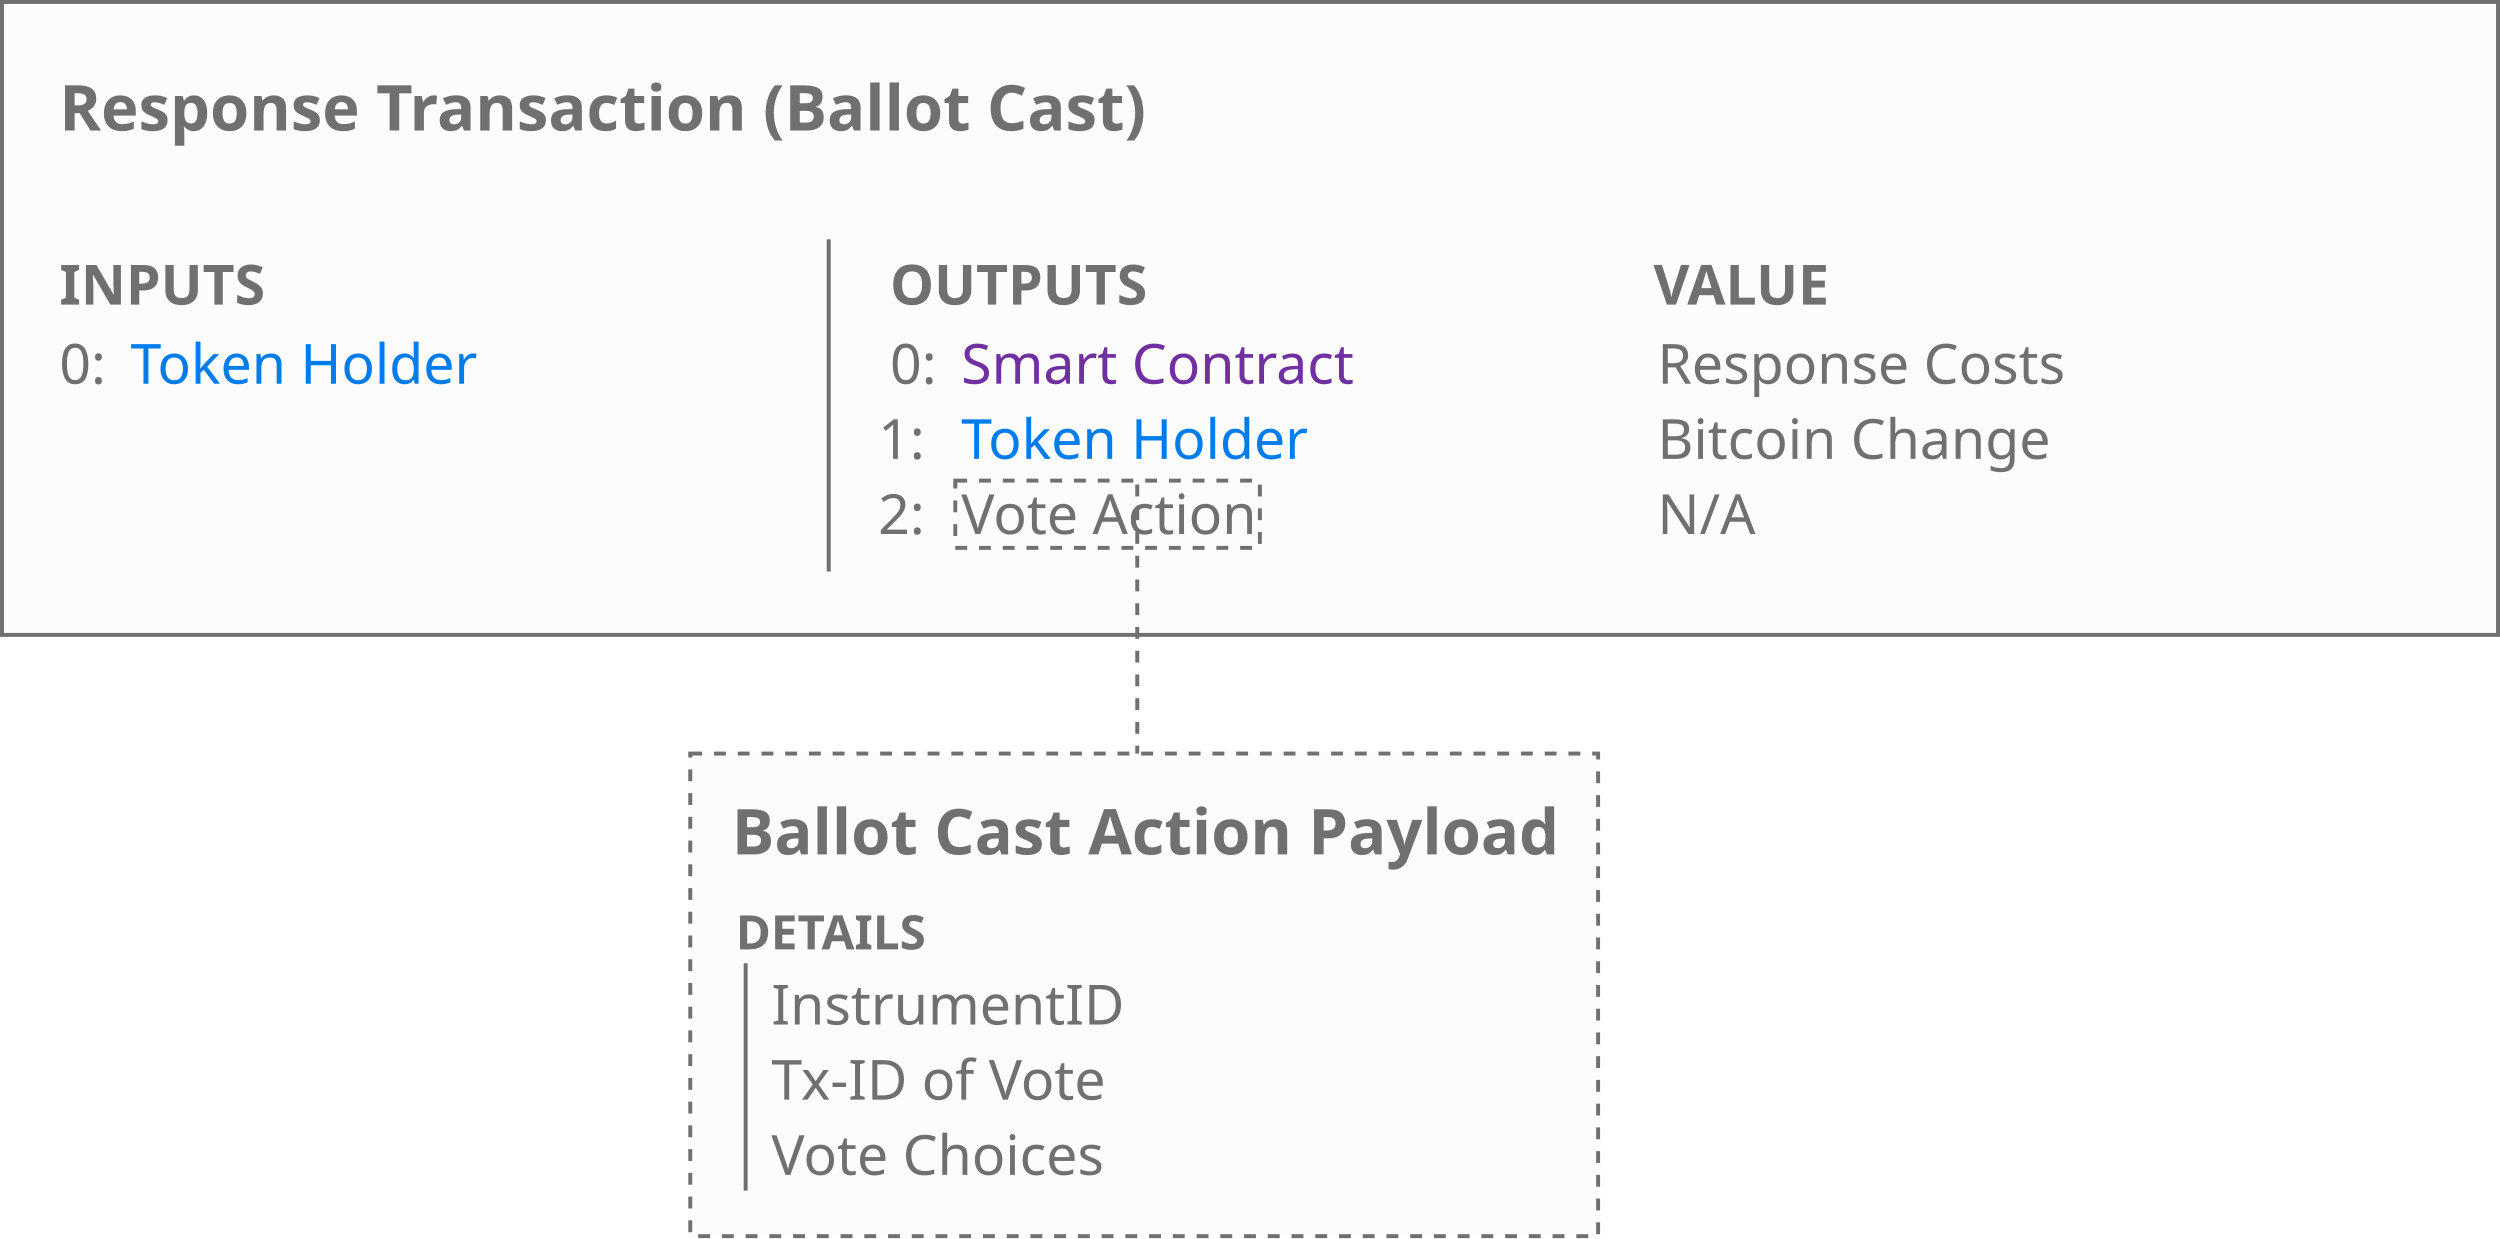
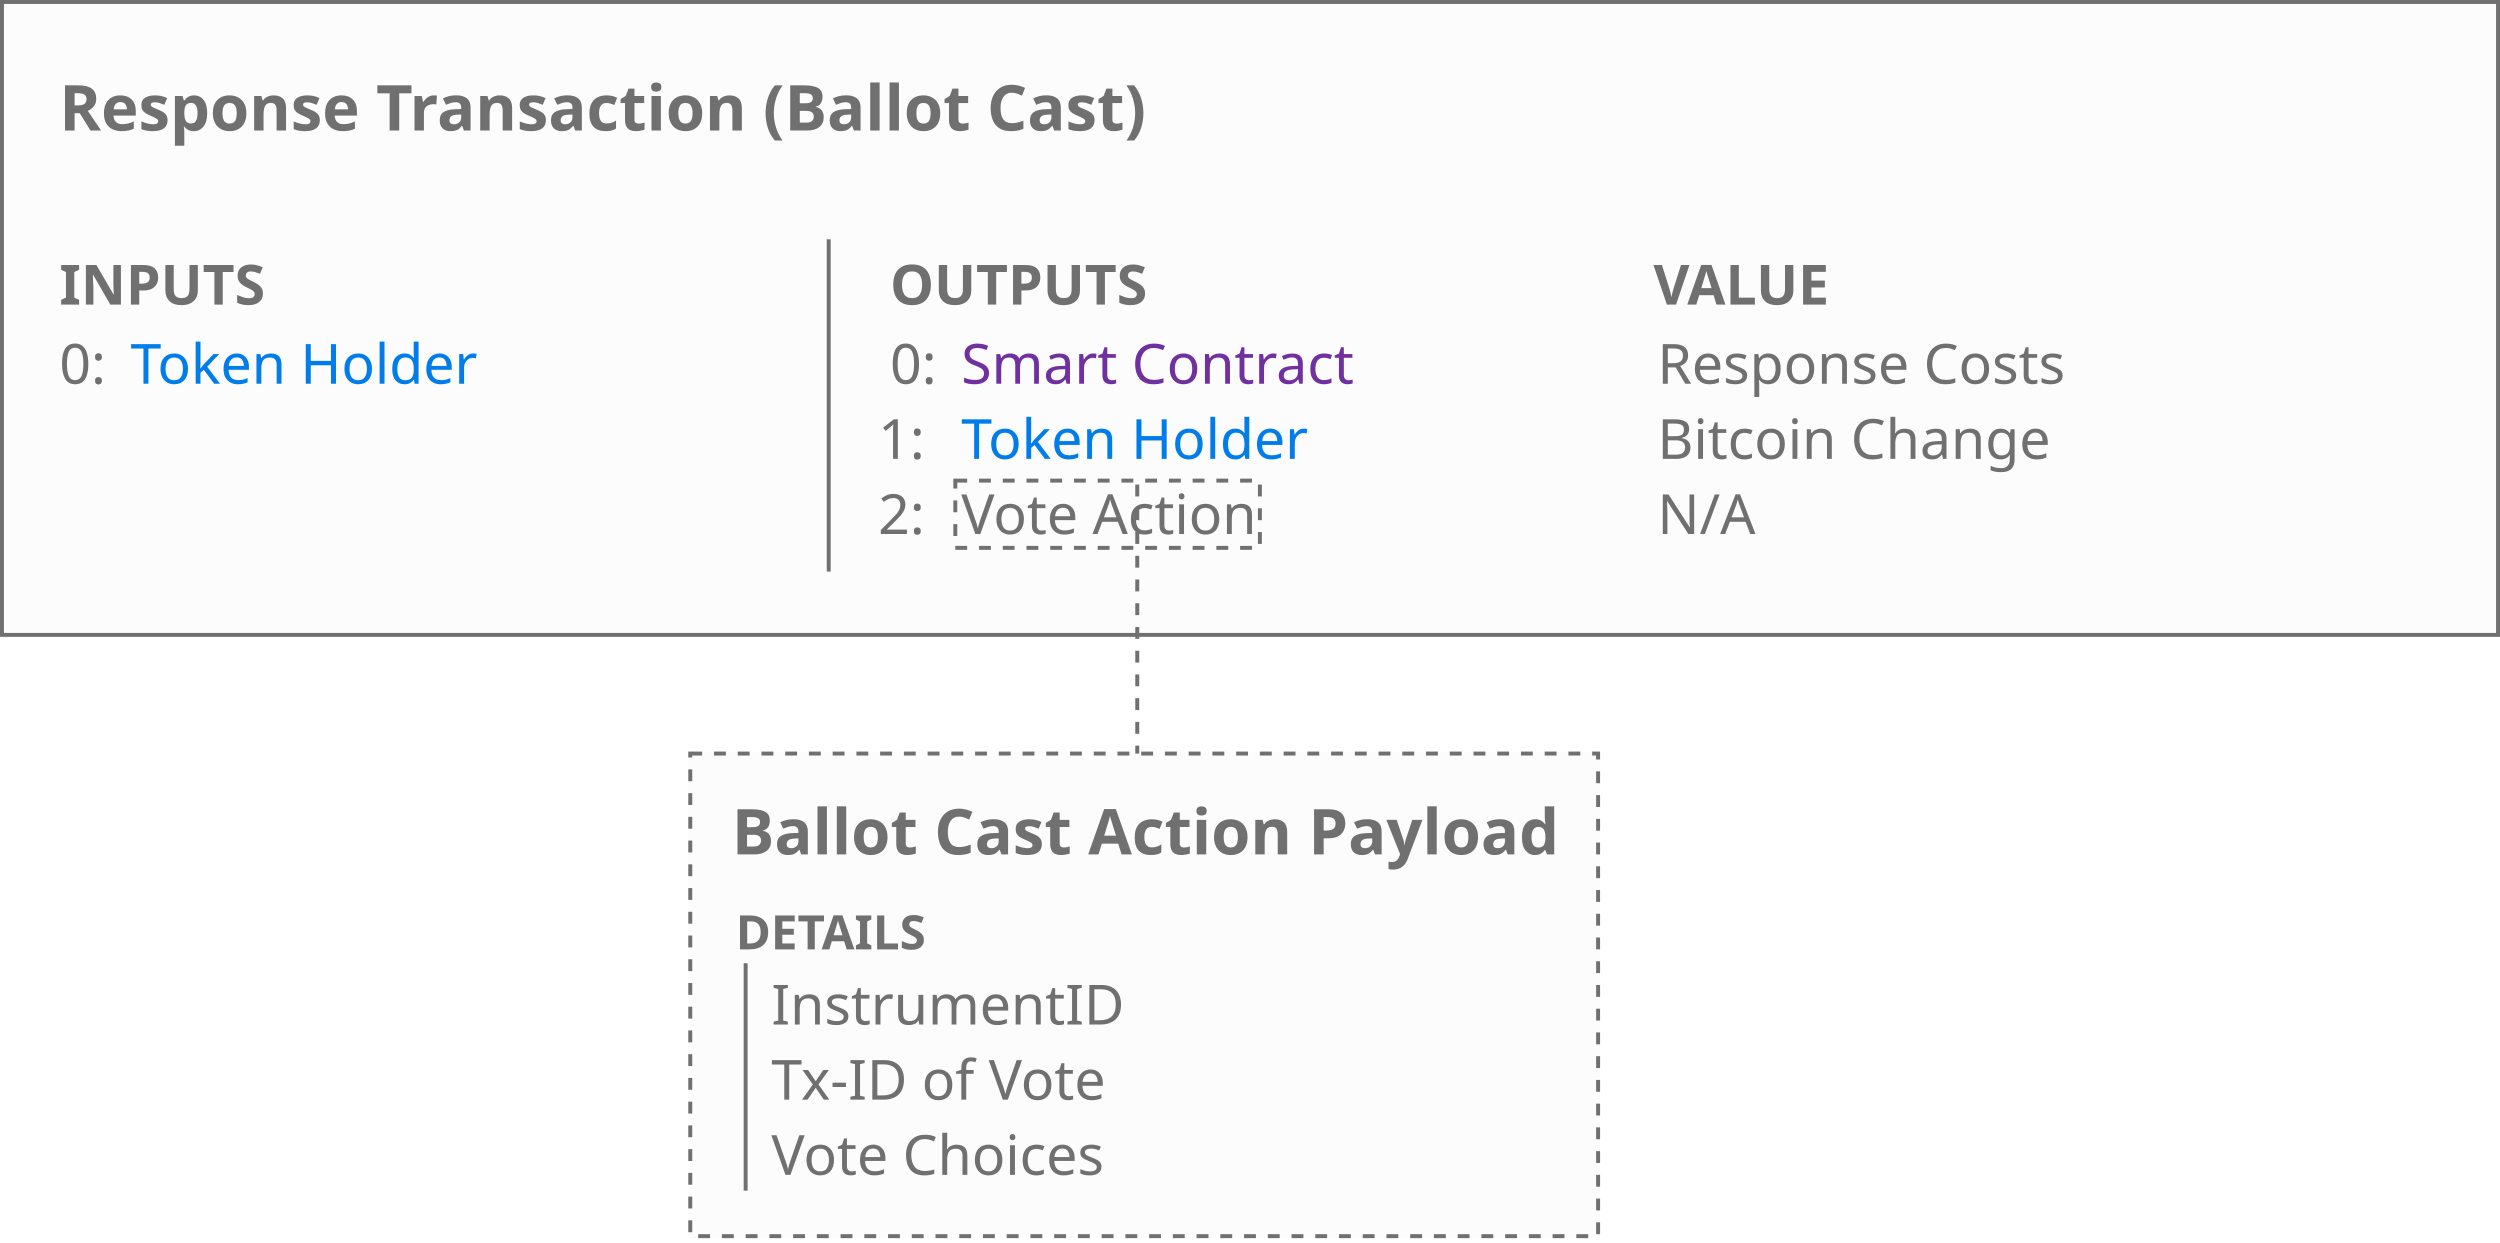
- <svg xmlns="http://www.w3.org/2000/svg" width="632" height="313" viewBox="0 0 632 313">
-   <g id="ballot-cast-action" transform="translate(-2208 5718)">
-     <g id="Rectangle_270" data-name="Rectangle 270" transform="translate(2382 -5528)" fill="#fcfcfc" stroke="#707070" stroke-width="1" stroke-dasharray="3">
-       <rect width="230.499" height="123" stroke="none" />
-       <rect x="0.5" y="0.5" width="229.499" height="122" fill="none" />
+ <svg xmlns="http://www.w3.org/2000/svg" width="632" height="314" viewBox="0 0 632 314">
+   <defs>
+     <clipPath id="clip-ballot-cast-action">
+       <rect width="632" height="314" />
+     </clipPath>
+   </defs>
+   <g id="ballot-cast-action" clip-path="url(#clip-ballot-cast-action)">
+     <g id="ballot-cast-action-2" data-name="ballot-cast-action" transform="translate(-2208 5718)">
+       <g id="Rectangle_270" data-name="Rectangle 270" transform="translate(2382 -5528)" fill="#fcfcfc" stroke="#707070" stroke-width="1" stroke-dasharray="3">
+         <rect width="230.499" height="123" stroke="none" />
+         <rect x="0.5" y="0.5" width="229.499" height="122" fill="none" />
+       </g>
+       <g id="Rectangle_271" data-name="Rectangle 271" transform="translate(2208 -5718)" fill="#fcfcfc" stroke="#707070" stroke-width="1">
+         <rect width="632" height="161" stroke="none" />
+         <rect x="0.5" y="0.5" width="631" height="160" fill="none" />
+       </g>
+       <text id="Response_Transaction_Ballot_Cast_" data-name="Response Transaction (Ballot Cast)" transform="translate(2223 -5685)" fill="#707070" font-size="16" font-family="SegoeUI-Semibold, Segoe UI" font-weight="600">
+         <tspan x="0" y="0">Response Transaction (Ballot Cast)</tspan>
+       </text>
+       <line id="Line_327" data-name="Line 327" y2="84" transform="translate(2417.5 -5657.5)" fill="none" stroke="#707070" stroke-width="1" />
+       <text id="INPUTS" transform="translate(2223 -5656)" fill="#707070" font-size="14" font-family="SegoeUI-Bold, Segoe UI" font-weight="700">
+         <tspan x="0" y="15">INPUTS</tspan>
+       </text>
+       <text id="OUTPUTS_" data-name="OUTPUTS " transform="translate(2433 -5656)" fill="#707070" font-size="14" font-family="SegoeUI-Bold, Segoe UI" font-weight="700">
+         <tspan x="0" y="15">OUTPUTS </tspan>
+       </text>
+       <text id="_0:_" data-name="0: " transform="translate(2223 -5621)" fill="#707070" font-size="14" font-family="SegoeUI, Segoe UI">
+         <tspan x="0" y="0">0: </tspan>
+       </text>
+       <text id="VALUE" transform="translate(2626 -5656)" fill="#707070" font-size="14" font-family="SegoeUI-Bold, Segoe UI" font-weight="700">
+         <tspan x="0" y="15">VALUE</tspan>
+       </text>
+       <text id="Ballot_Cast_Action_Payload" data-name="Ballot Cast Action Payload" transform="translate(2393 -5502)" fill="#707070" font-size="16" font-family="SegoeUI-Semibold, Segoe UI" font-weight="600">
+         <tspan x="0" y="0">Ballot Cast Action Payload</tspan>
+       </text>
+       <line id="Line_328" data-name="Line 328" y2="68" transform="translate(2495.5 -5595.5)" fill="none" stroke="#707070" stroke-width="1" stroke-dasharray="3" />
+       <text id="_0:_2" data-name="0: " transform="translate(2433 -5621)" fill="#707070" font-size="14" font-family="SegoeUI, Segoe UI">
+         <tspan x="0" y="0">0: </tspan>
+       </text>
+       <text id="Response_Costs" data-name="Response Costs" transform="translate(2627 -5621)" fill="#707070" font-size="14" font-family="SegoeUI, Segoe UI">
+         <tspan x="0" y="0">Response Costs</tspan>
+       </text>
+       <text id="Token_Holder" data-name="Token Holder" transform="translate(2241 -5621)" fill="#007deb" font-size="14" font-family="SegoeUI, Segoe UI">
+         <tspan x="0" y="0">Token Holder</tspan>
+       </text>
+       <g id="Rectangle_272" data-name="Rectangle 272" transform="translate(2449 -5597)" fill="none" stroke="#707070" stroke-width="1" stroke-dasharray="3">
+         <rect width="78" height="18" stroke="none" />
+         <rect x="0.5" y="0.5" width="77" height="17" fill="none" />
+       </g>
+       <text id="_2:_" data-name="2: " transform="translate(2430 -5583)" fill="#707070" font-size="14" font-family="SegoeUI, Segoe UI">
+         <tspan x="0" y="0">2: </tspan>
+       </text>
+       <text id="Vote_Action" data-name="Vote Action" transform="translate(2451 -5583)" fill="#707070" font-size="14" font-family="SegoeUI, Segoe UI">
+         <tspan x="0" y="0">Vote Action</tspan>
+       </text>
+       <text id="Bitcoin_Change" data-name="Bitcoin Change" transform="translate(2627 -5602)" fill="#707070" font-size="14" font-family="SegoeUI, Segoe UI">
+         <tspan x="0" y="0">Bitcoin Change</tspan>
+       </text>
+       <text id="N_A" data-name="N/A" transform="translate(2627 -5583)" fill="#707070" font-size="14" font-family="SegoeUI, Segoe UI">
+         <tspan x="0" y="0">N/A</tspan>
+       </text>
+       <text id="Smart_Contract" data-name="Smart Contract" transform="translate(2451 -5621)" fill="#7030a0" font-size="14" font-family="SegoeUI, Segoe UI">
+         <tspan x="0" y="0">Smart Contract</tspan>
+       </text>
+       <text id="DETAILS" transform="translate(2394 -5491)" fill="#707070" font-size="12" font-family="SegoeUI-Bold, Segoe UI" font-weight="700">
+         <tspan x="0" y="13">DETAILS</tspan>
+       </text>
+       <path id="Path_159" data-name="Path 159" d="M0,0V57.5" transform="translate(2396.5 -5474.5)" fill="none" stroke="#707070" stroke-width="1" />
+       <text id="InstrumentID_Tx-ID_of_Vote_Vote_Choices" data-name="InstrumentID Tx-ID of Vote Vote Choices" transform="translate(2403 -5459)" fill="#707070" font-size="14" font-family="SegoeUI, Segoe UI">
+         <tspan x="0" y="0">InstrumentID</tspan>
+         <tspan x="0" y="19">Tx-ID of Vote</tspan>
+         <tspan x="0" y="38">Vote Choices</tspan>
+       </text>
+       <text id="_1:_" data-name="1: " transform="translate(2430 -5602)" fill="#707070" font-size="14" font-family="SegoeUI, Segoe UI">
+         <tspan x="0" y="0">1: </tspan>
+       </text>
+       <text id="Token_Holder-2" data-name="Token Holder" transform="translate(2451 -5602)" fill="#007deb" font-size="14" font-family="SegoeUI, Segoe UI">
+         <tspan x="0" y="0">Token Holder</tspan>
+       </text>
    </g>
-     <g id="Rectangle_271" data-name="Rectangle 271" transform="translate(2208 -5718)" fill="#fcfcfc" stroke="#707070" stroke-width="1">
-       <rect width="632" height="161" stroke="none" />
-       <rect x="0.5" y="0.5" width="631" height="160" fill="none" />
-     </g>
-     <text id="Response_Transaction_Ballot_Cast_" data-name="Response Transaction (Ballot Cast)" transform="translate(2223 -5685)" fill="#707070" font-size="16" font-family="SegoeUI-Semibold, Segoe UI" font-weight="600">
-       <tspan x="0" y="0">Response Transaction (Ballot Cast)</tspan>
-     </text>
-     <line id="Line_327" data-name="Line 327" y2="84" transform="translate(2417.5 -5657.5)" fill="none" stroke="#707070" stroke-width="1" />
-     <text id="INPUTS" transform="translate(2223 -5656)" fill="#707070" font-size="14" font-family="SegoeUI-Bold, Segoe UI" font-weight="700">
-       <tspan x="0" y="15">INPUTS</tspan>
-     </text>
-     <text id="OUTPUTS_" data-name="OUTPUTS " transform="translate(2433 -5656)" fill="#707070" font-size="14" font-family="SegoeUI-Bold, Segoe UI" font-weight="700">
-       <tspan x="0" y="15">OUTPUTS </tspan>
-     </text>
-     <text id="_0:_" data-name="0: " transform="translate(2223 -5621)" fill="#707070" font-size="14" font-family="SegoeUI, Segoe UI">
-       <tspan x="0" y="0">0: </tspan>
-     </text>
-     <text id="VALUE" transform="translate(2626 -5656)" fill="#707070" font-size="14" font-family="SegoeUI-Bold, Segoe UI" font-weight="700">
-       <tspan x="0" y="15">VALUE</tspan>
-     </text>
-     <text id="Ballot_Cast_Action_Payload" data-name="Ballot Cast Action Payload" transform="translate(2393 -5502)" fill="#707070" font-size="16" font-family="SegoeUI-Semibold, Segoe UI" font-weight="600">
-       <tspan x="0" y="0">Ballot Cast Action Payload</tspan>
-     </text>
-     <line id="Line_328" data-name="Line 328" y2="68" transform="translate(2495.5 -5595.5)" fill="none" stroke="#707070" stroke-width="1" stroke-dasharray="3" />
-     <text id="_0:_2" data-name="0: " transform="translate(2433 -5621)" fill="#707070" font-size="14" font-family="SegoeUI, Segoe UI">
-       <tspan x="0" y="0">0: </tspan>
-     </text>
-     <text id="Response_Costs" data-name="Response Costs" transform="translate(2627 -5621)" fill="#707070" font-size="14" font-family="SegoeUI, Segoe UI">
-       <tspan x="0" y="0">Response Costs</tspan>
-     </text>
-     <text id="Token_Holder" data-name="Token Holder" transform="translate(2241 -5621)" fill="#007deb" font-size="14" font-family="SegoeUI, Segoe UI">
-       <tspan x="0" y="0">Token Holder</tspan>
-     </text>
-     <g id="Rectangle_272" data-name="Rectangle 272" transform="translate(2449 -5597)" fill="none" stroke="#707070" stroke-width="1" stroke-dasharray="3">
-       <rect width="78" height="18" stroke="none" />
-       <rect x="0.5" y="0.5" width="77" height="17" fill="none" />
-     </g>
-     <text id="_2:_" data-name="2: " transform="translate(2430 -5583)" fill="#707070" font-size="14" font-family="SegoeUI, Segoe UI">
-       <tspan x="0" y="0">2: </tspan>
-     </text>
-     <text id="Vote_Action" data-name="Vote Action" transform="translate(2451 -5583)" fill="#707070" font-size="14" font-family="SegoeUI, Segoe UI">
-       <tspan x="0" y="0">Vote Action</tspan>
-     </text>
-     <text id="Bitcoin_Change" data-name="Bitcoin Change" transform="translate(2627 -5602)" fill="#707070" font-size="14" font-family="SegoeUI, Segoe UI">
-       <tspan x="0" y="0">Bitcoin Change</tspan>
-     </text>
-     <text id="N_A" data-name="N/A" transform="translate(2627 -5583)" fill="#707070" font-size="14" font-family="SegoeUI, Segoe UI">
-       <tspan x="0" y="0">N/A</tspan>
-     </text>
-     <text id="Smart_Contract" data-name="Smart Contract" transform="translate(2451 -5621)" fill="#7030a0" font-size="14" font-family="SegoeUI, Segoe UI">
-       <tspan x="0" y="0">Smart Contract</tspan>
-     </text>
-     <text id="DETAILS" transform="translate(2394 -5491)" fill="#707070" font-size="12" font-family="SegoeUI-Bold, Segoe UI" font-weight="700">
-       <tspan x="0" y="13">DETAILS</tspan>
-     </text>
-     <path id="Path_159" data-name="Path 159" d="M0,0V57.5" transform="translate(2396.5 -5474.5)" fill="none" stroke="#707070" stroke-width="1" />
-     <text id="InstrumentID_Tx-ID_of_Vote_Vote_Choices" data-name="InstrumentID Tx-ID of Vote Vote Choices" transform="translate(2403 -5459)" fill="#707070" font-size="14" font-family="SegoeUI, Segoe UI">
-       <tspan x="0" y="0">InstrumentID</tspan>
-       <tspan x="0" y="19">Tx-ID of Vote</tspan>
-       <tspan x="0" y="38">Vote Choices</tspan>
-     </text>
-     <text id="_1:_" data-name="1: " transform="translate(2430 -5602)" fill="#707070" font-size="14" font-family="SegoeUI, Segoe UI">
-       <tspan x="0" y="0">1: </tspan>
-     </text>
-     <text id="Token_Holder-2" data-name="Token Holder" transform="translate(2451 -5602)" fill="#007deb" font-size="14" font-family="SegoeUI, Segoe UI">
-       <tspan x="0" y="0">Token Holder</tspan>
-     </text>
  </g>
</svg>
